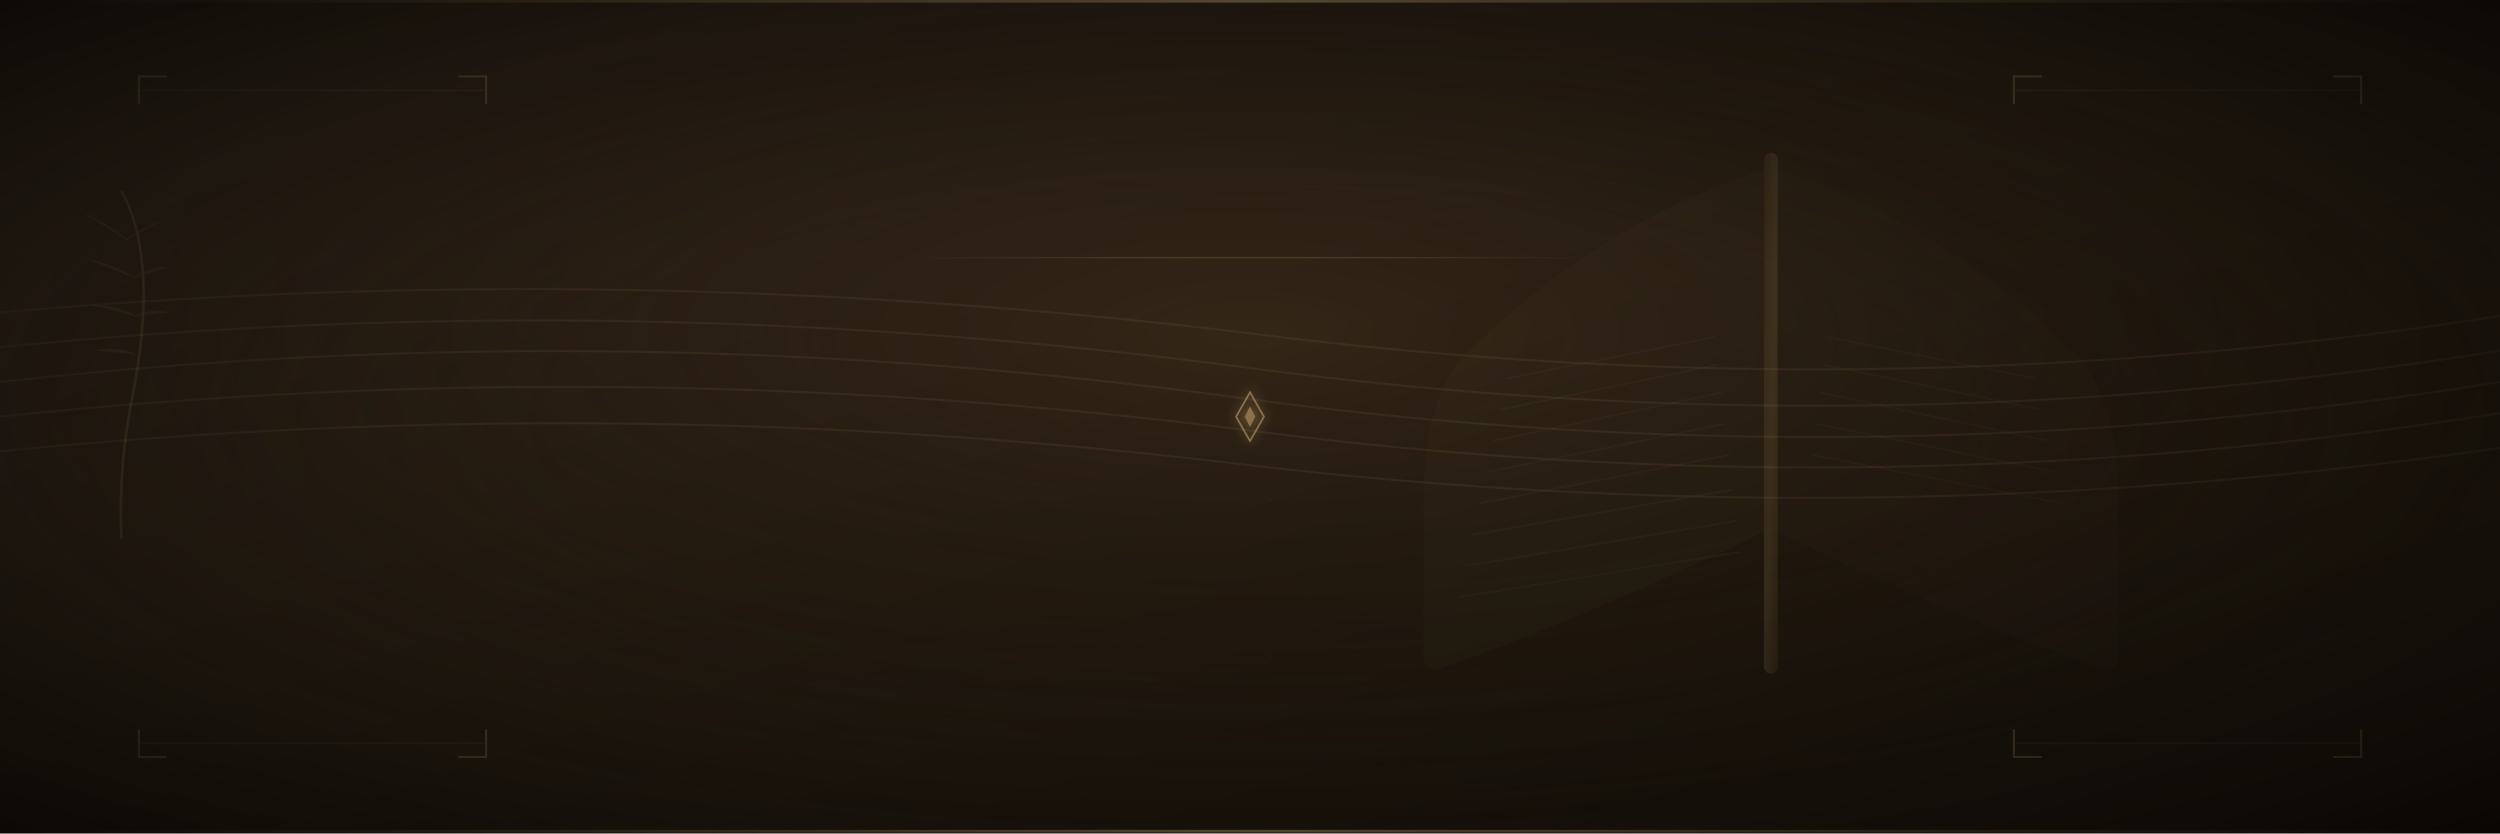
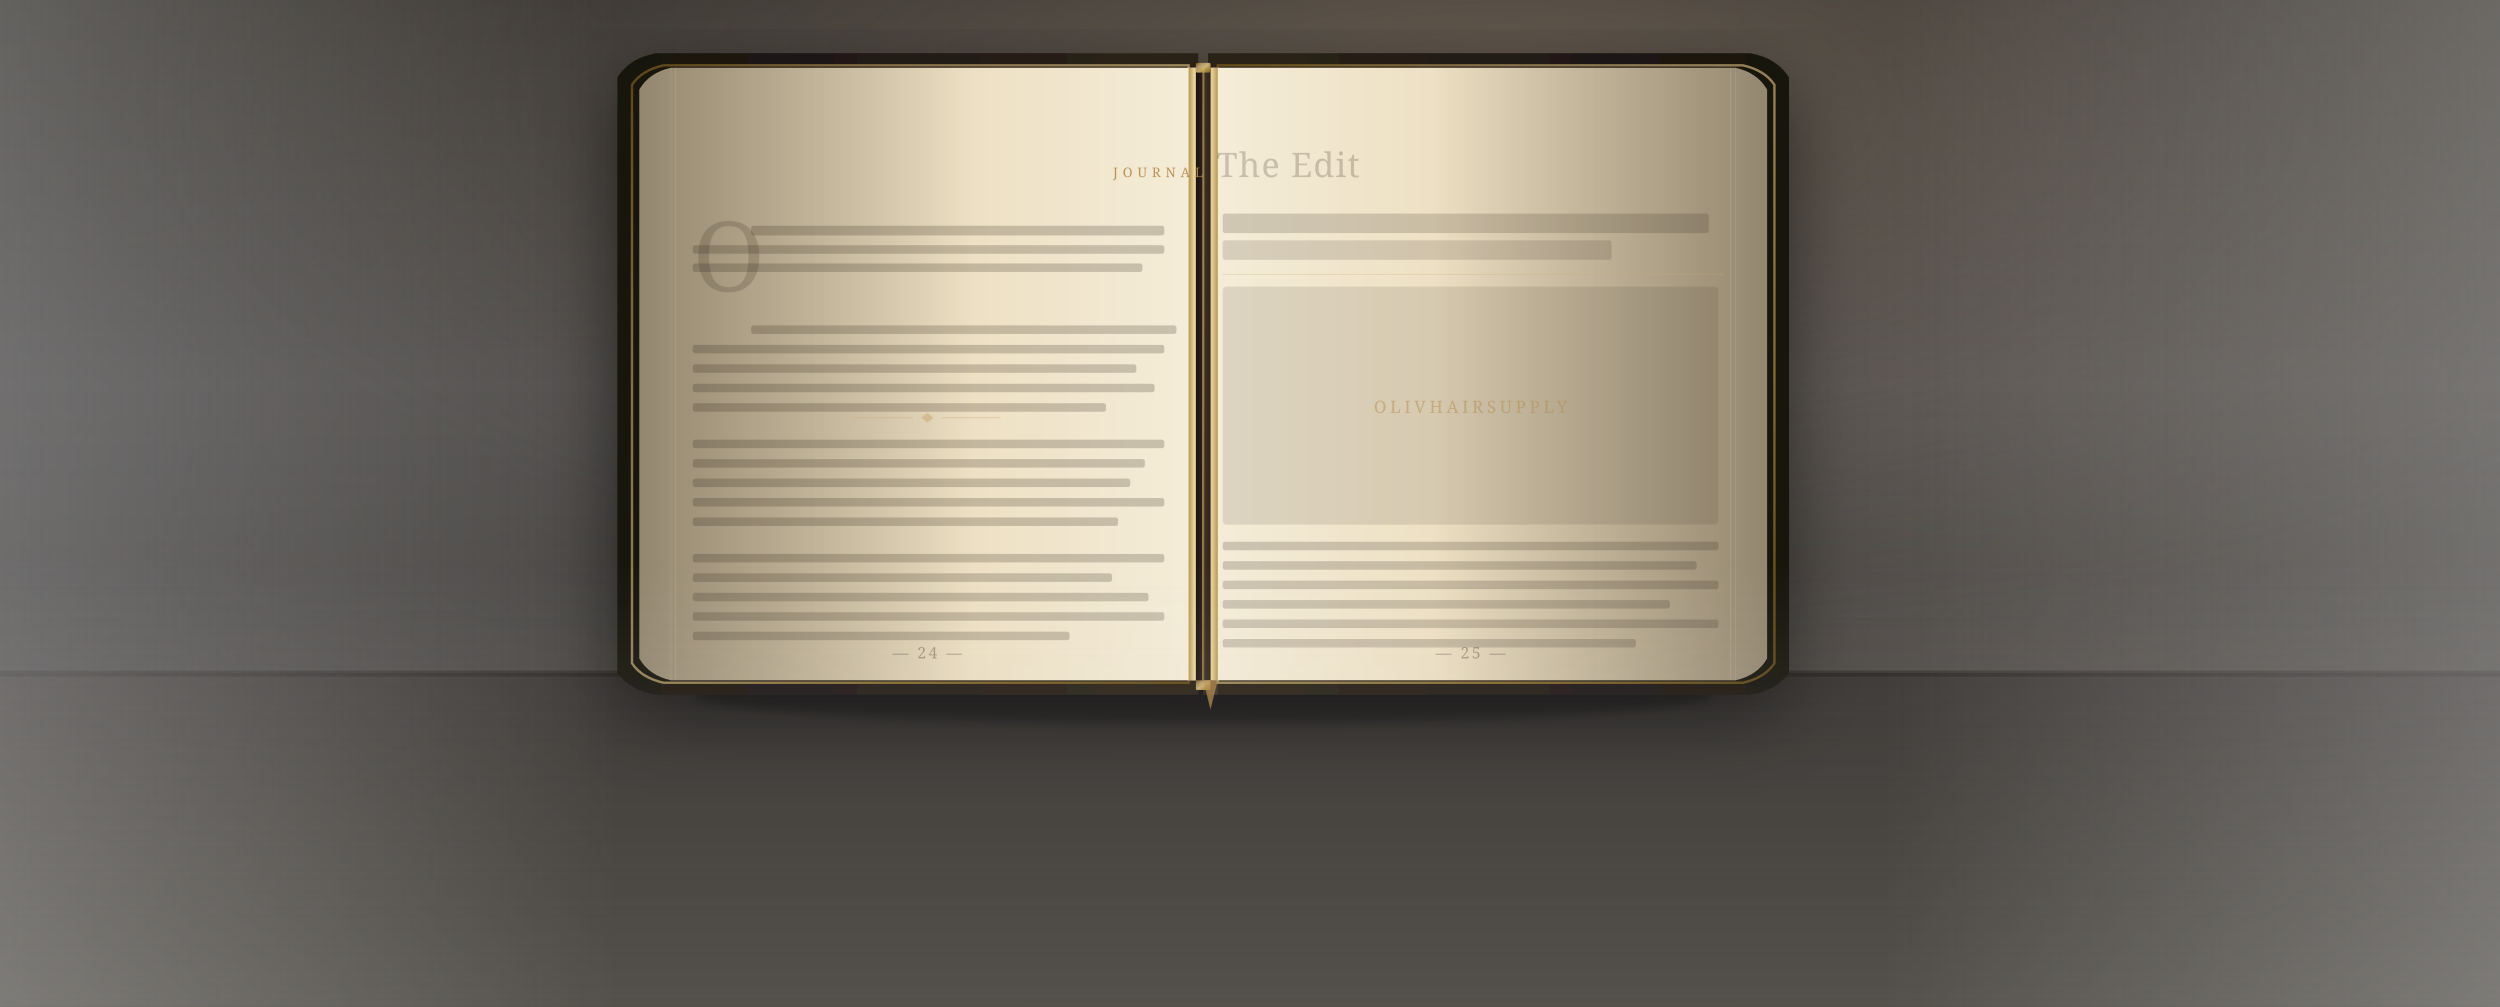
- <svg xmlns="http://www.w3.org/2000/svg" viewBox="0 0 1440 480" preserveAspectRatio="xMidYMid slice" width="1440" height="480">
+ <svg xmlns="http://www.w3.org/2000/svg" viewBox="-308 -124 2057 829" preserveAspectRatio="xMidYMid slice" width="1440" height="580">
  <defs>
-     <linearGradient id="jBg" x1="0" y1="0" x2="1" y2="1">
-       <stop offset="0%" stop-color="#2C2118" />
-       <stop offset="45%" stop-color="#221A10" />
-       <stop offset="100%" stop-color="#130D07" />
+     <linearGradient id="jBg" x1="0" y1="0" x2="1" y2="0">
+       <stop offset="0%" stop-color="#424040" />
+       <stop offset="28%" stop-color="#555250" />
+       <stop offset="54%" stop-color="#5E5A56" />
+       <stop offset="78%" stop-color="#575350" />
+       <stop offset="100%" stop-color="#4A4744" />
    </linearGradient>
-     <radialGradient id="jWarm" cx="50%" cy="40%" r="60%">
-       <stop offset="0%" stop-color="#4A3520" stop-opacity="0.45" />
-       <stop offset="55%" stop-color="#2C1E10" stop-opacity="0.2" />
-       <stop offset="100%" stop-color="#1A140E" stop-opacity="0" />
+     <linearGradient id="jTopS" x1="0" y1="0" x2="0" y2="1">
+       <stop offset="0%" stop-color="#1C1810" stop-opacity="0.52" />
+       <stop offset="38%" stop-color="#1C1810" stop-opacity="0" />
+       <stop offset="100%" stop-color="#100C08" stop-opacity="0.38" />
+     </linearGradient>
+     <radialGradient id="jKey" cx="60%" cy="10%" r="55%">
+       <stop offset="0%" stop-color="#807060" stop-opacity="0.55" />
+       <stop offset="100%" stop-color="#5E5A56" stop-opacity="0" />
    </radialGradient>
-     <radialGradient id="jVig" cx="50%" cy="50%" r="72%">
-       <stop offset="38%" stop-color="#1A140E" stop-opacity="0" />
-       <stop offset="100%" stop-color="#080502" stop-opacity="0.88" />
-     </radialGradient>
+     <linearGradient id="jFloor" x1="0" y1="0" x2="0" y2="1">
+       <stop offset="0%" stop-color="#363230" />
+       <stop offset="100%" stop-color="#242018" />
+     </linearGradient>
+     <linearGradient id="vigL" x1="0" y1="0" x2="1" y2="0">
+       <stop offset="0%" stop-color="#C8C8C8" stop-opacity="0.35" />
+       <stop offset="100%" stop-color="#C8C8C8" stop-opacity="0" />
+     </linearGradient>
+     <linearGradient id="vigR" x1="0" y1="0" x2="1" y2="0">
+       <stop offset="0%" stop-color="#C8C8C8" stop-opacity="0" />
+       <stop offset="100%" stop-color="#C8C8C8" stop-opacity="0.35" />
+     </linearGradient>
+     <linearGradient id="vigB" x1="0" y1="0" x2="0" y2="1">
+       <stop offset="0%" stop-color="#D0D0D0" stop-opacity="0" />
+       <stop offset="100%" stop-color="#D0D0D0" stop-opacity="0.28" />
+     </linearGradient>
    <linearGradient id="jGold" x1="0" y1="0" x2="1" y2="1">
      <stop offset="0%" stop-color="#8A6418" />
-       <stop offset="28%" stop-color="#C9A96E" />
-       <stop offset="55%" stop-color="#E8CB85" />
-       <stop offset="100%" stop-color="#9A7420" />
+       <stop offset="25%" stop-color="#C9A96E" />
+       <stop offset="50%" stop-color="#E8CB85" />
+       <stop offset="75%" stop-color="#C9A040" />
+       <stop offset="100%" stop-color="#8A6418" />
    </linearGradient>
-     <linearGradient id="jShimmer" x1="0" y1="0" x2="1" y2="0">
-       <stop offset="0%" stop-color="#C9A96E" stop-opacity="0" />
-       <stop offset="28%" stop-color="#C9A96E" stop-opacity="0.55" />
-       <stop offset="50%" stop-color="#E8CB85" stop-opacity="0.85" />
-       <stop offset="72%" stop-color="#C9A96E" stop-opacity="0.55" />
-       <stop offset="100%" stop-color="#C9A96E" stop-opacity="0" />
+     <linearGradient id="jGoldH" x1="0" y1="0" x2="1" y2="0">
+       <stop offset="0%" stop-color="#8A6418" />
+       <stop offset="35%" stop-color="#C9A96E" />
+       <stop offset="65%" stop-color="#D4B478" />
+       <stop offset="100%" stop-color="#9A7018" />
    </linearGradient>
-     <linearGradient id="jShimmerFaint" x1="0" y1="0" x2="1" y2="0">
-       <stop offset="0%" stop-color="#C9A96E" stop-opacity="0" />
-       <stop offset="35%" stop-color="#C9A96E" stop-opacity="0.22" />
-       <stop offset="65%" stop-color="#C9A96E" stop-opacity="0.22" />
-       <stop offset="100%" stop-color="#C9A96E" stop-opacity="0" />
+     <linearGradient id="jGoldT" x1="0" y1="0" x2="1" y2="0">
+       <stop offset="0%" stop-color="#B8900A" />
+       <stop offset="50%" stop-color="#E8C858" />
+       <stop offset="100%" stop-color="#C09828" />
    </linearGradient>
-     <filter id="jGlow" x="-30%" y="-30%" width="160%" height="160%">
-       <feGaussianBlur stdDeviation="3" result="blur" />
-       <feMerge>
-         <feMergeNode in="blur" />
-         <feMergeNode in="SourceGraphic" />
-       </feMerge>
+     <linearGradient id="jPageL" x1="1" y1="0" x2="0" y2="0">
+       <stop offset="0%" stop-color="#F5EDD8" />
+       <stop offset="40%" stop-color="#EDE0C4" />
+       <stop offset="100%" stop-color="#C8B898" stop-opacity="0.7" />
+     </linearGradient>
+     <linearGradient id="jPageR" x1="0" y1="0" x2="1" y2="0">
+       <stop offset="0%" stop-color="#F5EDD8" />
+       <stop offset="40%" stop-color="#EDE0C4" />
+       <stop offset="100%" stop-color="#C8B898" stop-opacity="0.7" />
+     </linearGradient>
+     <linearGradient id="jCoverL" x1="0" y1="0" x2="1" y2="0">
+       <stop offset="0%" stop-color="#181410" />
+       <stop offset="60%" stop-color="#241C14" />
+       <stop offset="100%" stop-color="#2C2418" />
+     </linearGradient>
+     <linearGradient id="jCoverR" x1="1" y1="0" x2="0" y2="0">
+       <stop offset="0%" stop-color="#181410" />
+       <stop offset="60%" stop-color="#241C14" />
+       <stop offset="100%" stop-color="#2C2418" />
+     </linearGradient>
+     <linearGradient id="jSpine" x1="0" y1="0" x2="1" y2="0">
+       <stop offset="0%" stop-color="#1A1410" />
+       <stop offset="50%" stop-color="#2C2018" />
+       <stop offset="100%" stop-color="#1A1410" />
+     </linearGradient>
+     <linearGradient id="jEdgeL" x1="1" y1="0" x2="0" y2="0">
+       <stop offset="0%" stop-color="#C9A96E" />
+       <stop offset="40%" stop-color="#E8CB85" />
+       <stop offset="100%" stop-color="#9A7020" />
+     </linearGradient>
+     <linearGradient id="jEdgeR" x1="0" y1="0" x2="1" y2="0">
+       <stop offset="0%" stop-color="#C9A96E" />
+       <stop offset="40%" stop-color="#E8CB85" />
+       <stop offset="100%" stop-color="#9A7020" />
+     </linearGradient>
+     <filter id="jShadow" x="-20%" y="-20%" width="140%" height="140%">
+       <feDropShadow dx="0" dy="24" stdDeviation="32" flood-color="#000" flood-opacity="0.55" />
    </filter>
-     <filter id="jSoftGlow" x="-50%" y="-50%" width="200%" height="200%">
-       <feGaussianBlur stdDeviation="8" flood-color="#C9A96E" />
+     <filter id="jSoft" x="-20%" y="-20%" width="140%" height="140%">
+       <feGaussianBlur stdDeviation="4" />
    </filter>
-     <pattern id="jGrain" width="90" height="90" patternUnits="userSpaceOnUse">
-       <rect width="90" height="90" fill="transparent" />
-       <circle cx="12" cy="18" r="0.7" fill="#fff" opacity="0.022" />
-       <circle cx="64" cy="42" r="0.7" fill="#000" opacity="0.055" />
-       <circle cx="34" cy="76" r="0.7" fill="#fff" opacity="0.016" />
-       <circle cx="82" cy="60" r="0.7" fill="#000" opacity="0.038" />
-     </pattern>
  </defs>
-   <rect width="1440" height="480" fill="url(#jBg)" />
-   <rect width="1440" height="480" fill="url(#jGrain)" opacity="0.75" />
-   <rect width="1440" height="480" fill="url(#jWarm)" />
-   <g opacity="0.08" stroke="#C9A96E" stroke-width="1.2" fill="none">
-     <path d="M 0 220 Q 360 180 720 230 Q 1080 278 1440 220" />
-     <path d="M 0 240 Q 360 202 720 248 Q 1080 295 1440 238" />
-     <path d="M 0 200 Q 360 164 720 212 Q 1080 260 1440 202" />
-     <path d="M 0 260 Q 360 224 720 268 Q 1080 310 1440 258" />
-     <path d="M 0 180 Q 360 148 720 192 Q 1080 238 1440 182" />
+   <rect x="-308" y="-124" width="2057" height="829" fill="url(#jBg)" />
+   <rect x="-308" y="-124" width="2057" height="829" fill="url(#jTopS)" />
+   <rect x="-308" y="-124" width="2057" height="829" fill="url(#jKey)" />
+   <rect x="-308" y="430" width="2057" height="275" fill="url(#jFloor)" />
+   <rect x="-308" y="428" width="2057" height="5" fill="#14100C" opacity="0.38" />
+   <ellipse cx="682" cy="448" rx="420" ry="24" fill="#000" opacity="0.38" filter="url(#jSoft)" />
+   <g filter="url(#jShadow)">
+     <path d="M 232 -80 Q 210 -76 200 -60 L 200 430 Q 210 444 232 448 L 678 448 L 678 -80 Z" fill="url(#jCoverL)" />
+     <path d="M 238 -70 Q 220 -66 212 -54 L 212 422 Q 220 434 238 438 L 670 438 L 670 -70 Z" fill="none" stroke="url(#jGold)" stroke-width="2" opacity="0.6" />
+     <path d="M 1132 -80 Q 1154 -76 1164 -60 L 1164 430 Q 1154 444 1132 448 L 686 448 L 686 -80 Z" fill="url(#jCoverR)" />
+     <path d="M 1126 -70 Q 1144 -66 1152 -54 L 1152 422 Q 1144 434 1126 438 L 694 438 L 694 -70 Z" fill="none" stroke="url(#jGold)" stroke-width="2" opacity="0.6" />
+     <path d="M 244 -68 L 676 -68 L 676 436 L 244 436 Q 226 432 218 418 L 218 -50 Q 226 -64 244 -68 Z" fill="url(#jPageL)" />
+     <rect x="670" y="-68" width="8" height="504" fill="url(#jEdgeL)" opacity="0.7" />
+     <line x1="248" y1="-68" x2="248" y2="436" stroke="#D4C0A0" stroke-width="0.5" opacity="0.4" />
+     <line x1="244" y1="-68" x2="244" y2="436" stroke="#C8B498" stroke-width="0.5" opacity="0.3" />
+     <path d="M 688 -68 L 1120 -68 Q 1138 -64 1146 -50 L 1146 418 Q 1138 432 1120 436 L 688 436 Z" fill="url(#jPageR)" />
+     <rect x="686" y="-68" width="8" height="504" fill="url(#jEdgeR)" opacity="0.7" />
+     <line x1="1116" y1="-68" x2="1116" y2="436" stroke="#D4C0A0" stroke-width="0.5" opacity="0.4" />
+     <line x1="1120" y1="-68" x2="1120" y2="436" stroke="#C8B498" stroke-width="0.5" opacity="0.3" />
+     <rect x="676" y="-68" width="12" height="504" fill="url(#jSpine)" />
+     <rect x="681" y="-68" width="2" height="504" fill="url(#jGold)" opacity="0.55" />
+     <rect x="676" y="-72" width="12" height="8" rx="1" fill="url(#jGold)" opacity="0.8" />
+     <rect x="676" y="436" width="12" height="8" rx="1" fill="url(#jGold)" opacity="0.8" />
  </g>
-   <g opacity="0.12" transform="translate(820 88)">
-     <rect x="196" y="0" width="8" height="300" rx="4" fill="url(#jGold)" />
-     <path d="M 196 10 Q 100 40 20 120 Q 0 148 0 200 L 0 290 Q 0 298 8 298 Q 80 272 150 240 Q 185 224 196 218 Z" fill="#C9A96E" opacity="0.18" />
-     <g stroke="#C9A96E" stroke-width="1" opacity="0.4">
-       <line x1="48" y1="130" x2="168" y2="106" />
-       <line x1="44" y1="148" x2="170" y2="122" />
-       <line x1="40" y1="166" x2="172" y2="138" />
-       <line x1="36" y1="184" x2="174" y2="156" />
-       <line x1="32" y1="202" x2="176" y2="174" />
-       <line x1="28" y1="220" x2="178" y2="194" />
-       <line x1="24" y1="238" x2="180" y2="212" />
-       <line x1="20" y1="256" x2="182" y2="230" />
-     </g>
-     <path d="M 204 10 Q 300 40 380 120 Q 400 148 400 200 L 400 290 Q 400 298 392 298 Q 320 272 250 240 Q 215 224 204 218 Z" fill="#C9A96E" opacity="0.12" />
-     <g stroke="#C9A96E" stroke-width="1" opacity="0.3">
-       <line x1="352" y1="130" x2="232" y2="106" />
-       <line x1="356" y1="148" x2="230" y2="122" />
-       <line x1="360" y1="166" x2="228" y2="138" />
-       <line x1="364" y1="184" x2="226" y2="156" />
-       <line x1="368" y1="202" x2="224" y2="174" />
-     </g>
+   <text x="682" y="22" text-anchor="end" font-family="'Cormorant Garamond',Georgia,serif" font-size="11" fill="#B68A45" letter-spacing="4" opacity="0.9">JOURNAL</text>
+   <line x1="248" y1="32" x2="664" y2="32" stroke="url(#jEdgeL)" stroke-width="1" opacity="0.5" />
+   <text x="262" y="116" font-family="'Cormorant Garamond',Georgia,serif" font-size="80" fill="#2C2418" opacity="0.18">O</text>
+   <g fill="#2C2418" opacity="0.22">
+     <rect x="310" y="62" width="340" height="8" rx="2" />
+     <rect x="262" y="78" width="388" height="7" rx="2" />
+     <rect x="262" y="93" width="370" height="7" rx="2" />
+     <rect x="310" y="144" width="350" height="7" rx="2" />
+     <rect x="262" y="160" width="388" height="7" rx="2" />
+     <rect x="262" y="176" width="365" height="7" rx="2" />
+     <rect x="262" y="192" width="380" height="7" rx="2" />
+     <rect x="262" y="208" width="340" height="7" rx="2" />
+     <rect x="262" y="238" width="388" height="7" rx="2" />
+     <rect x="262" y="254" width="372" height="7" rx="2" />
+     <rect x="262" y="270" width="360" height="7" rx="2" />
+     <rect x="262" y="286" width="388" height="7" rx="2" />
+     <rect x="262" y="302" width="350" height="7" rx="2" />
+     <rect x="262" y="332" width="388" height="7" rx="2" />
+     <rect x="262" y="348" width="345" height="7" rx="2" />
+     <rect x="262" y="364" width="375" height="7" rx="2" />
+     <rect x="262" y="380" width="388" height="7" rx="2" />
+     <rect x="262" y="396" width="310" height="7" rx="2" />
  </g>
-   <g opacity="0.3" stroke="#C9A96E" stroke-width="1.2" fill="none">
-     <path d="M 80 60 L 80 44 L 96 44" />
-     <path d="M 280 60 L 280 44 L 264 44" />
-     <line x1="80" y1="52" x2="280" y2="52" stroke-width="0.5" opacity="0.5" />
+   <g transform="translate(455 220)">
+     <line x1="-60" y1="0" x2="-12" y2="0" stroke="#C9A96E" stroke-width="0.8" opacity="0.45" />
+     <polygon points="0,-4 5,0 0,4 -5,0" fill="#C9A96E" opacity="0.55" />
+     <line x1="12" y1="0" x2="60" y2="0" stroke="#C9A96E" stroke-width="0.8" opacity="0.45" />
  </g>
-   <g opacity="0.3" stroke="#C9A96E" stroke-width="1.2" fill="none">
-     <path d="M 1160 60 L 1160 44 L 1176 44" />
-     <path d="M 1360 60 L 1360 44 L 1344 44" />
-     <line x1="1160" y1="52" x2="1360" y2="52" stroke-width="0.5" opacity="0.5" />
+   <text x="455" y="418" text-anchor="middle" font-family="'Cormorant Garamond',Georgia,serif" font-size="13" fill="#2C2418" opacity="0.35" letter-spacing="2">— 24 —</text>
+   <text x="693" y="22" font-family="'Cormorant Garamond',Georgia,serif" font-size="28" fill="#2C2418" opacity="0.22" letter-spacing="1">The Edit</text>
+   <line x1="698" y1="34" x2="1112" y2="34" stroke="url(#jEdgeR)" stroke-width="1" opacity="0.4" />
+   <rect x="698" y="52" width="400" height="16" rx="2" fill="#2C2418" opacity="0.18" />
+   <rect x="698" y="74" width="320" height="16" rx="2" fill="#2C2418" opacity="0.15" />
+   <line x1="698" y1="102" x2="1110" y2="102" stroke="#C9A96E" stroke-width="0.8" opacity="0.3" />
+   <rect x="698" y="112" width="408" height="196" rx="3" fill="#2C2418" opacity="0.12" stroke="#C9A96E" stroke-width="1" stroke-opacity="0.25" />
+   <text x="902" y="216" text-anchor="middle" font-family="'Cormorant Garamond',Georgia,serif" font-size="14" fill="#B68A45" letter-spacing="3" opacity="0.5">OLIVHAIRSUPPLY</text>
+   <g fill="#2C2418" opacity="0.2">
+     <rect x="698" y="322" width="408" height="7" rx="2" />
+     <rect x="698" y="338" width="390" height="7" rx="2" />
+     <rect x="698" y="354" width="408" height="7" rx="2" />
+     <rect x="698" y="370" width="368" height="7" rx="2" />
+     <rect x="698" y="386" width="408" height="7" rx="2" />
+     <rect x="698" y="402" width="340" height="7" rx="2" />
  </g>
-   <g opacity="0.3" stroke="#C9A96E" stroke-width="1.2" fill="none">
-     <path d="M 80 420 L 80 436 L 96 436" />
-     <path d="M 280 420 L 280 436 L 264 436" />
-     <line x1="80" y1="428" x2="280" y2="428" stroke-width="0.5" opacity="0.5" />
+   <text x="902" y="418" text-anchor="middle" font-family="'Cormorant Garamond',Georgia,serif" font-size="13" fill="#2C2418" opacity="0.35" letter-spacing="2">— 25 —</text>
+   <g opacity="0.7">
+     <polygon points="682,436 688,460 694,436" fill="#B68A45" />
+     <rect x="682" y="-68" width="12" height="516" fill="#C9A96E" opacity="0.18" />
  </g>
-   <g opacity="0.3" stroke="#C9A96E" stroke-width="1.2" fill="none">
-     <path d="M 1160 420 L 1160 436 L 1176 436" />
-     <path d="M 1360 420 L 1360 436 L 1344 436" />
-     <line x1="1160" y1="428" x2="1360" y2="428" stroke-width="0.5" opacity="0.5" />
-   </g>
-   <g filter="url(#jGlow)" opacity="0.6" transform="translate(720 240)">
-     <polygon points="0,-14 8,0 0,14 -8,0" fill="none" stroke="#C9A96E" stroke-width="1" />
-     <polygon points="0,-6 3,0 0,6 -3,0" fill="#C9A96E" />
-   </g>
-   <g opacity="0.25">
-     <line x1="560" y1="240" x2="700" y2="240" stroke="url(#jShimmerFaint)" stroke-width="0.8" />
-     <line x1="740" y1="240" x2="880" y2="240" stroke="url(#jShimmerFaint)" stroke-width="0.8" />
-   </g>
-   <g opacity="0.14" transform="translate(68 110)" fill="#C9A96E">
-     <path d="M 2 0 Q 24 40 8 120 Q 0 160 2 200" stroke="#C9A96E" stroke-width="1.5" fill="none" />
-     <g stroke="#C9A96E" stroke-width="0.8" opacity="0.6">
-       <path d="M 5 28 Q -8 18 -18 14" />
-       <path d="M 9 50 Q -4 42 -16 40" />
-       <path d="M 10 72 Q -2 66 -14 66" />
-       <path d="M 10 94 Q -2 90 -12 92" />
-     </g>
-     <g stroke="#C9A96E" stroke-width="0.8" opacity="0.5">
-       <path d="M 5 28 Q 16 20 24 18" />
-       <path d="M 9 50 Q 20 44 28 44" />
-       <path d="M 10 72 Q 20 68 28 70" />
-     </g>
-   </g>
-   <rect x="0" y="0" width="1440" height="1.5" fill="url(#jShimmer)" opacity="0.6" />
-   <rect x="0" y="478" width="1440" height="1.5" fill="url(#jShimmer)" opacity="0.6" />
-   <rect x="520" y="148" width="400" height="0.8" fill="url(#jShimmerFaint)" opacity="0.8" />
-   <rect width="1440" height="480" fill="url(#jVig)" />
+   <rect x="-308" y="-124" width="508" height="829" fill="url(#vigL)" />
+   <rect x="1241" y="-124" width="508" height="829" fill="url(#vigR)" />
+   <rect x="-308" y="340" width="2057" height="365" fill="url(#vigB)" />
</svg>
